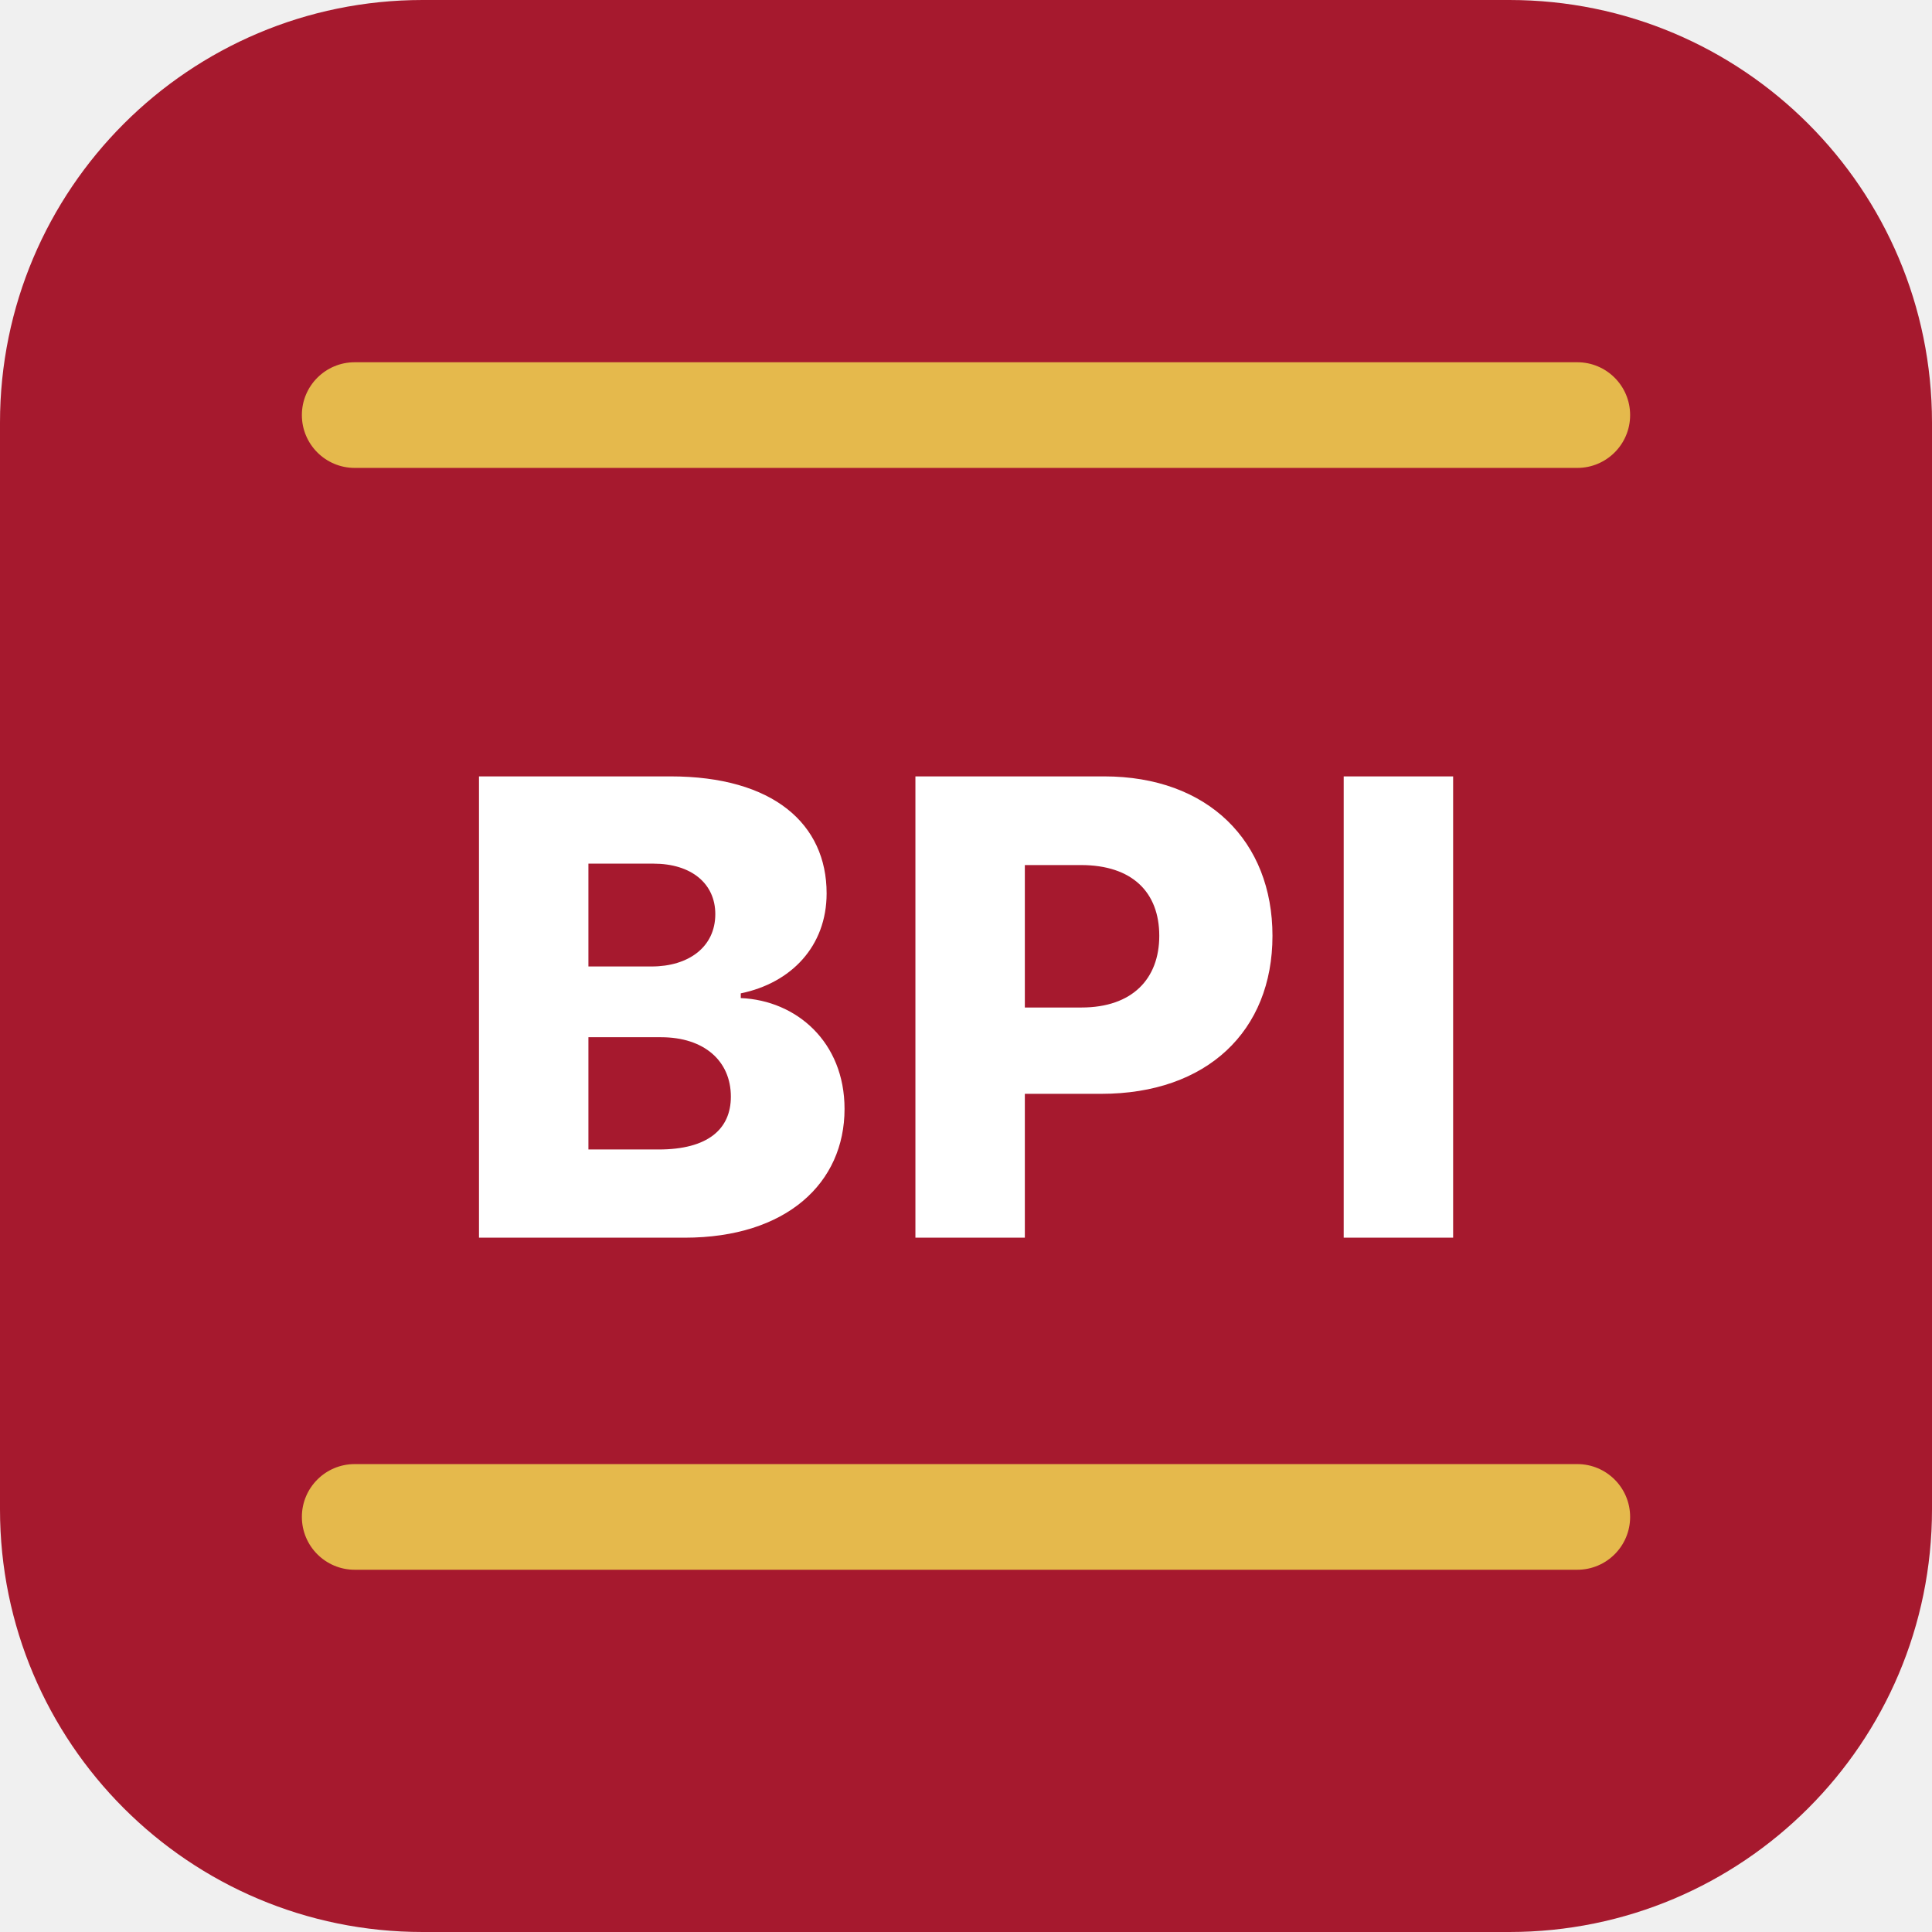
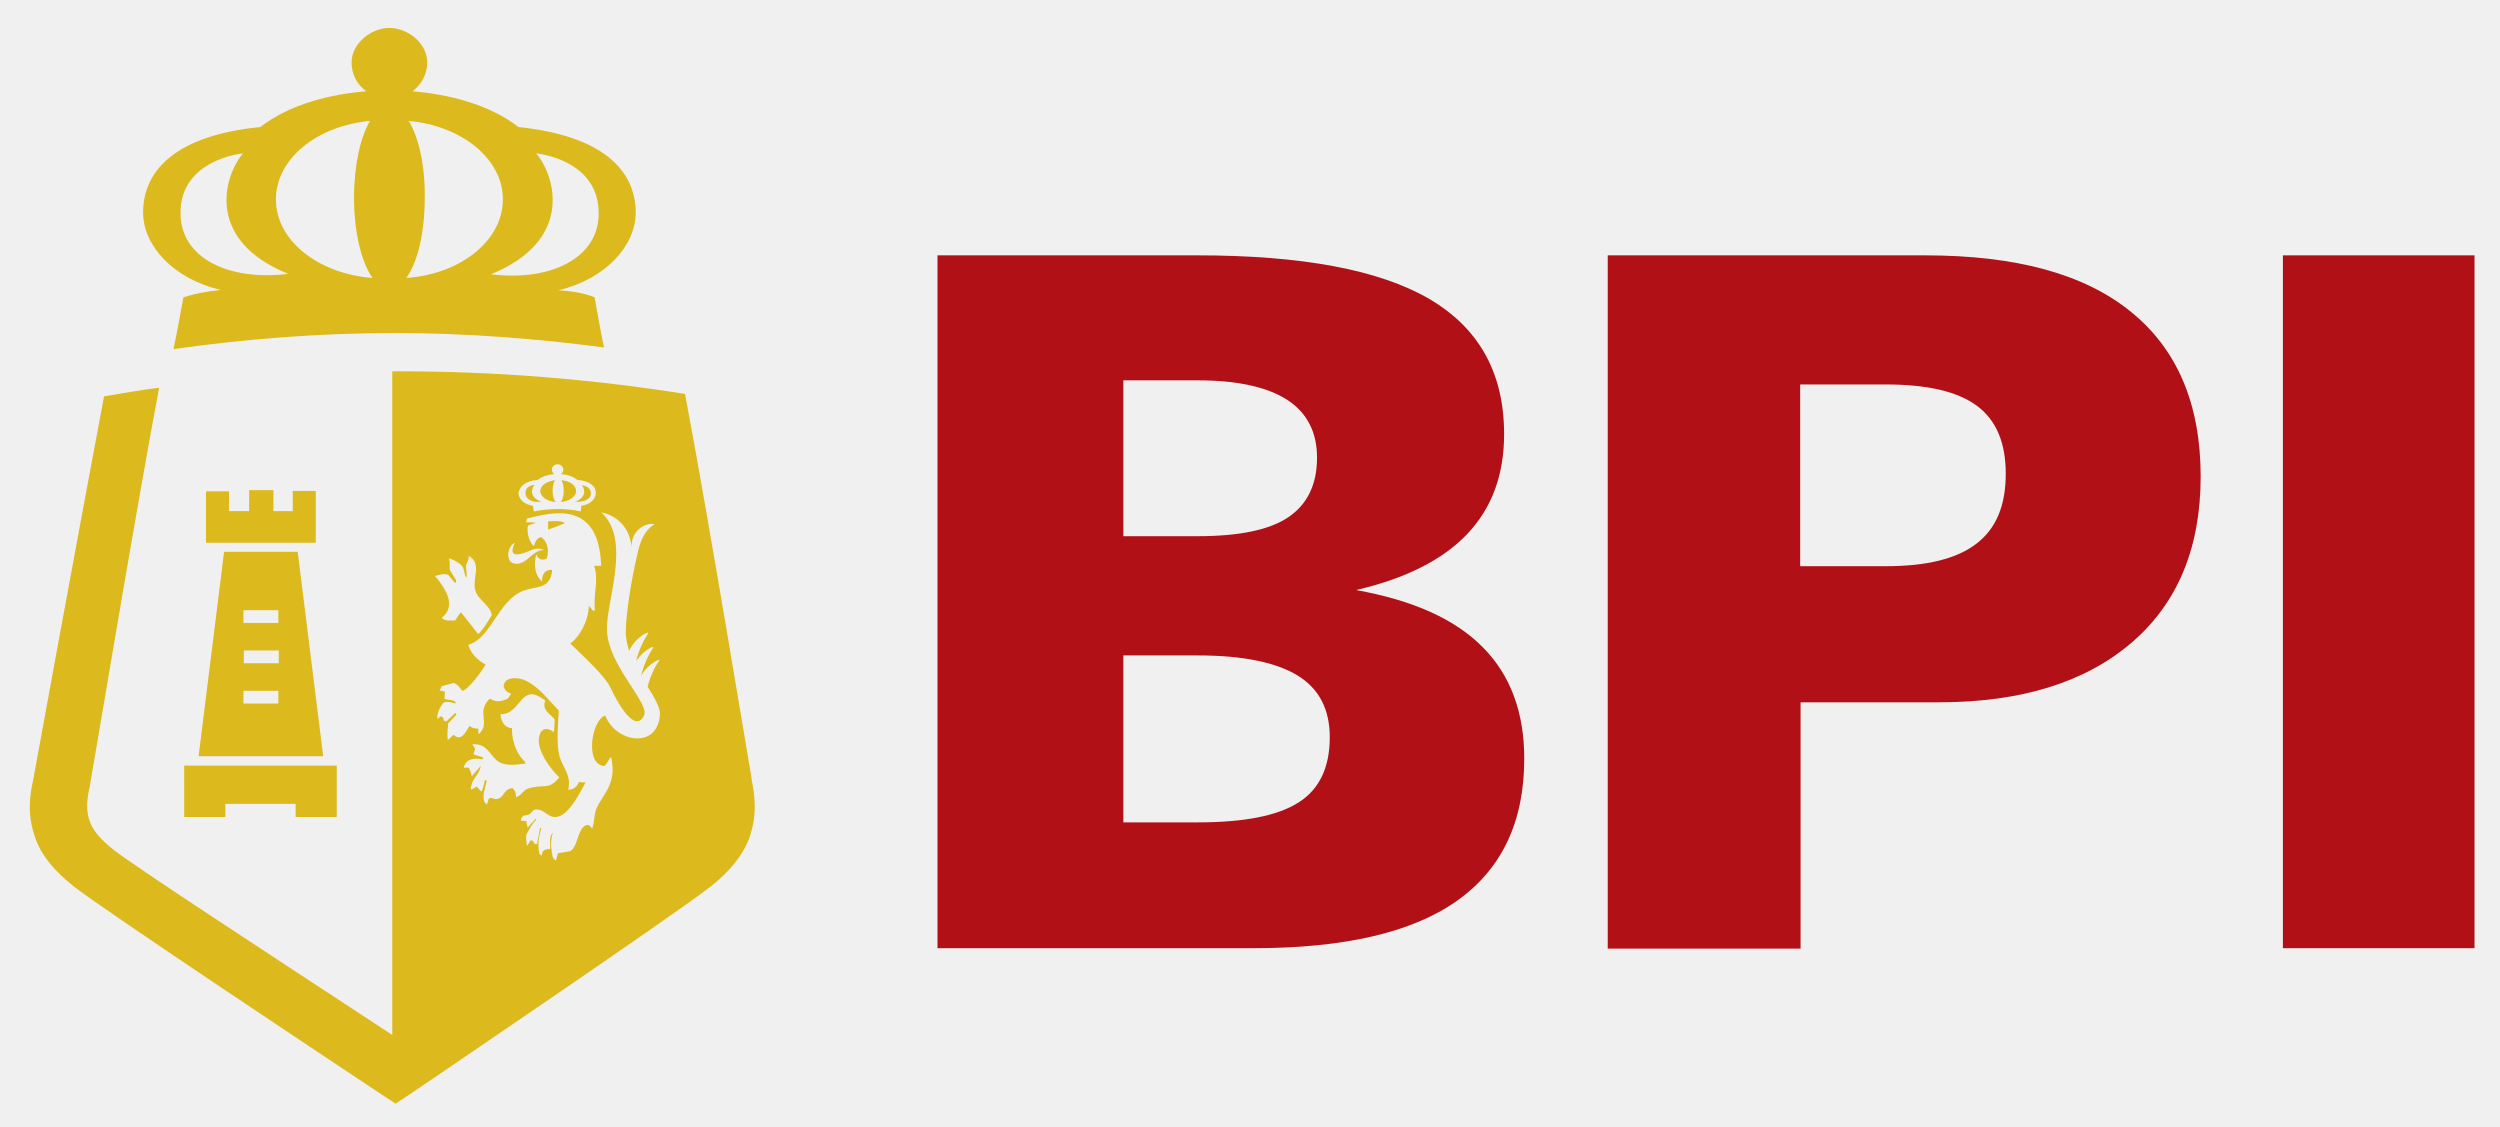
- <svg xmlns="http://www.w3.org/2000/svg" viewBox="0 0 64 64" fill="none">
-   <rect width="64" height="64" rx="14" fill="#A6192E" />
-   <rect x="10" y="12" width="44" height="3.5" rx="1.75" fill="#E5B94C" />
-   <text x="32" y="41" text-anchor="middle" font-family="Inter, Arial, sans-serif" font-weight="800" font-size="21" fill="#FFFFFF" letter-spacing="0.5">BPI</text>
-   <rect x="10" y="48.5" width="44" height="3.5" rx="1.75" fill="#E5B94C" />
+ <svg xmlns="http://www.w3.org/2000/svg" version="1.1" id="Layer_1" x="0px" y="0px" viewBox="92 168 608 274" style="enable-background:new 92 168 608 274;" xml:space="preserve">
+   <style type="text/css">
+ 	.st0{fill:#B11116;}
+ 	.st1{fill-rule:evenodd;clip-rule:evenodd;fill:#DCB91C;}
+ </style>
+   <g>
+     <path class="st0" d="M320,398.6V230.1h63.2c25.4,0,44.2,3.5,56.4,10.6c12.1,7.1,18.2,18,18.2,32.9c0,9.9-3,18-9,24.3   c-6,6.3-15,10.8-27,13.6c13.9,2.5,24.1,7.1,30.8,13.9c6.7,6.7,10.1,15.8,10.1,27.1c0,15.4-5.5,26.9-16.4,34.6   c-10.9,7.7-27.4,11.5-49.5,11.5H320z M365.2,298.4h18.1c10,0,17.4-1.5,22-4.6c4.6-3.1,7-7.9,7-14.5c0-6.2-2.4-10.9-7.3-14.1   c-4.9-3.1-12.1-4.7-21.7-4.7h-18.1V298.4z M365.2,368h18.1c11.3,0,19.5-1.6,24.6-4.9c5-3.2,7.5-8.5,7.5-15.8c0-6.8-2.6-11.8-7.8-15   c-5.2-3.2-13.3-4.9-24.3-4.9h-18.1V368z" />
+     <path class="st0" d="M483,398.6V230.1h77.2c22,0,38.7,4.5,50,13.7c11.3,9.1,17,22.5,17,40.1c0,17.3-5.6,30.8-16.8,40.4   c-11.2,9.6-26.8,14.5-46.8,14.5h-33.7v59.9H483z M529.8,305.7h20.8c10,0,17.3-1.8,22.1-5.5c4.8-3.7,7.1-9.3,7.1-17   c0-7.5-2.3-13-7-16.5c-4.7-3.5-12.1-5.2-22.2-5.2h-20.8V305.7z" />
+     <path class="st0" d="M647.2,398.6V230.1h46.6v168.5H647.2z" />
+     <g>
+       <g>
+         <path class="st1" d="M100.8,372.4c1.5,3.9,4.6,7.6,9.3,11.3c6.9,5.4,58.9,40,74.6,50.4l3.5,2.3l2.9-1.9     c2.7-1.8,65.9-44.7,73.6-50.8c4.7-3.7,7.7-7.4,9.3-11.3c2.4-6.3,1.5-11.2,0.8-14.8l0-0.2c-0.3-1.7-10.6-64-16.2-93.6     c-22.7-3.6-45.9-5.5-69.6-5.5c-0.5,0-1,0-1.6,0v161.4c-31.7-20.8-62.5-40.9-67.6-44.9c-3.1-2.4-5-4.6-5.8-6.6     c-1.3-3.2-0.8-6-0.2-8.8c0.4-1.9,11.5-68.7,16.9-97.1c-4.9,0.6-8.6,1.3-13.4,2.1c-5.6,29.7-16.9,91.3-17.2,93.1     C99.3,361.2,98.4,366.1,100.8,372.4z M142.1,287.5h5.6v3.2v1.6h4.9v-5.1h5.9v5.1h4.7v-4.9h5.6V300h-26.7V287.5z M146.5,302.2     h17.9l6.2,49.7h-30.3L146.5,302.2z M136.9,354.2h37v12.5h-10v-3.2h-17.1v3.2h-10V354.2z M151.3,329.3h8.5v-3.1h-8.5V329.3z      M159.7,316.4h-8.5v3.1h8.5V316.4z M151.2,339.1h8.5V336h-8.5V339.1z M145.7,238.5c-3.5,0.4-5.9,0.8-9.1,1.8     c-0.5,2.8-1.5,8.3-2.4,12.6c17.6-2.5,35.6-3.9,53.9-3.9c17.2,0,34.1,1.3,50.8,3.5c-0.9-4.2-1.8-9.4-2.3-12.2     c-2.2-0.9-5.1-1.5-8.8-1.7c11.7-2.8,18.8-11,18.8-18.9c0-10.4-8.2-18.7-28.5-20.8c-7.2-5.6-17.2-8-25.8-8.7     c2.1-1.5,3.6-4.1,3.6-7c0-4.7-4.7-8.4-9.2-8.4c-4.5,0-9.2,3.8-9.2,8.4c0,2.9,1.4,5.5,3.6,7c-8.7,0.7-18.6,3.1-25.8,8.7     c-20.2,2-28.5,10.3-28.5,20.8C126.8,227.6,134,235.8,145.7,238.5z M222.4,205.3c0,0,15.4,1.4,15.2,14.8     c-0.1,10.6-11.6,16.4-26.2,14.6C231.5,226.5,227.2,211,222.4,205.3z M191.4,197.4c12.9,1.2,22.9,9.2,22.9,19.1     c0,10-10.3,18.2-23.5,19.1c2.7-3.6,4.5-10.9,4.5-19.5C195.4,208.2,193.8,201.3,191.4,197.4z M182,197.4     c-2.3,3.8-3.9,10.7-3.9,18.7c0,8.6,1.9,15.9,4.5,19.5c-13.2-1-23.5-9.1-23.5-19.1C159.1,206.6,169.1,198.6,182,197.4z      M151.1,205.3c-4.8,5.7-9.1,21.2,11,29.3c-14.6,1.8-26.1-3.9-26.2-14.6C135.7,206.7,151.1,205.3,151.1,205.3z M227.2,377.3     c0.2-0.6,0.3-1.2,0.5-1.8c1-0.2,2-0.3,3-0.5c1.9-1.2,1.7-5.1,3.6-6.2c0.9-0.5,1.3,0.2,1.7,0.7c0.6-1.3,0.4-3.2,1-4.7     c1.6-3.8,5-5.9,3.7-12.4c-0.1-0.1-0.2-0.2-0.2-0.3c-0.6,0.9-0.8,1.5-1.5,2.2c-4.9-0.3-3.1-11.3,0.2-12.3     c2.4,6.5,12.7,8.4,13.3-0.2c0.1-1.7-1.3-4.1-3-6.8c0.7-2.7,1.8-4.9,2.8-6.3c0.6-0.8-2.8,0.7-4.4,3.7c0.7-2.9,1.9-5.3,2.9-6.8     c0.6-0.8-2.4,0.5-4.1,3.2c0.7-2.9,1.9-5.2,2.9-6.7c0.6-0.9-3.1,0.8-4.6,4.2c-0.5-1.7-0.9-3.4-0.8-5.1c0.1-4.1,1.3-12.2,2.9-18.8     c0.4-1.9,1.4-5.4,4.1-6.9c-2.1-0.5-5.7,1.4-5.6,5.5c-0.6-6-5.1-8-7.4-8.4c7.4,6.5,1.3,21.4,1.4,28.4c0.1,8.8,10.6,18,9,21.1     c-2.4,4.6-6.9-4.2-8.2-7c-1.4-2.8-6.2-7.2-9.7-10.6c2.1-1.5,4.4-5.2,4.5-9.2c0.3,0.4,0.7,0.8,1,1.2c0.1,0,0.3,0,0.5,0     c-0.5-3.7,1-7.5-0.2-10.9c0.6,0,1.1,0,1.7,0c-0.5-16.3-12.3-12.9-18-11.5c-0.1,0.3-0.2,0.6-0.3,0.9c0.8,0,1.5,0.1,2.3,0.1     c0,0.1,0,0.1,0,0.1c-0.6,0.2-1.2,0.4-1.8,0.6c-0.3,1.1,0,3.7,1.4,5c0.5-1.2,0.6-1.7,1.7-2.2c1.4,0.7,2.3,3.1,1.4,5.3     c-1,0.4-2,0.2-2.4-1c0,0-0.1,0-0.1,0c-0.6,2.4-0.4,4.9,1.4,6.5c0.1-2,0.8-2.9,2.5-2.8c-0.5,4.9-3.8,3.8-7.1,5.1     c-6.1,2.4-7.8,11.6-13.3,13.1c0.5,2.2,2.6,4,4.2,4.8c-0.8,1.5-4.2,6.2-5.7,6.4c-0.6-0.8-1.1-1.6-2.1-1.9c-1,0.3-1.9,0.5-2.9,0.8     c-0.1,0.3-0.3,0.7-0.5,1c0.4,0.1,0.8,0.2,1.3,0.3c0,0.6-0.1,1.2-0.1,1.8c0.8,0.2,1.9,0.2,2.6,0.6c0,0.2,0.1,0.3,0.1,0.5     c-0.9-0.2-1.8-0.6-2.8-0.3c-0.6,0.4-1.9,2.8-1.6,3.8c0,0.1,0,0.2,0,0.3c0.3-0.3,0.5-0.5,0.8-0.7c0.6,0.2,0.6,0.3,0.7,1     c0.2,0.1,0.4,0.2,0.6,0.3c0.7-0.7,1.5-1.4,2.2-2.1c0,0,0.1,0,0.1,0c0.1,0.1,0.1,0.3,0.2,0.4c-0.7,0.7-1.3,1.4-2,2.1     c-0.1,1.2-0.3,2.5-0.1,4.1c0.5-0.4,0.9-0.9,1.4-1.3c1.8,1.7,2.9-0.5,3.9-2.2c0.6,0.6,1.3,0.7,2.1,0.7c0,0.4,0.1,0.9,0.1,1.3     c0,0,0.1,0,0.1,0c2.9-2.8-0.8-5.2,2.6-8.6c1.6,1,2.8,0.7,4.4,0c0.3-0.4,0.5-0.8,0.8-1.2c-0.9-0.3-1.4-0.7-1.8-1.6     c0-0.6,0-0.7,0.2-1c0.7-1.5,3.2-1.3,4.6-0.8c3.7,1.5,5.9,4.8,8.6,7.5c-0.2,3.4-0.6,7.8,0.1,10.9c0.8,3.1,3,4.5,2.2,8.4     c1.4-0.1,2.1-0.8,2.6-1.9c0.5,0,1.1,0.1,1.6,0.1c-1.4,2.6-3.9,7.6-6.7,8.3c-2.5,0.7-3.5-2.4-5.9-1.6c-0.3,0.3-0.7,0.7-1,1     c-1.1,0.6-1.4-0.2-2.1,1.2c0,0.1,0,0.3,0,0.4c0.4,0,0.8,0.1,1.3,0.1c0.1,0.5,0.2,1.1,0.3,1.6c0.7-0.7,1.3-1.5,2-2.2     c0,0.1,0.1,0.2,0.1,0.3c-1,0.9-1.7,2.3-2.4,3.6c-0.1,0.9,0,1.6,0.1,2.5c0.1,0.1,0.1,0.1,0.2,0.1c0.2-0.4,0.5-0.8,0.7-1.2     c0.2,0,0.3,0,0.5,0c0.2,0.3,0.4,0.6,0.6,0.9c0.2,0,0.3,0,0.5,0c0.2-1.2,0.5-2.5,0.7-3.7c0.1-0.1,0.2-0.2,0.3-0.3     c0,0.1,0.1,0.1,0.1,0.1c-0.7,2-1,4.1-0.5,6.3c0.1,0.1,0.3,0.3,0.5,0.4c0.1-0.3,0.2-0.7,0.3-1c0.5-0.5,0.8-0.6,1.8-0.6     c0.1-1.6-0.4-3,0.7-4c-0.7,1.6-0.5,4-0.1,5.9C226.7,376.9,226.9,377.1,227.2,377.3 M225.3,296.8c0-0.7,0-1.3,0-2     c1.4-0.1,3.2-0.2,4.1,0.4C228.1,295.8,226.7,296.3,225.3,296.8z M228,357.1c0,0,0-0.1,0-0.1c-1.4-1.1-6.2-7-4.7-10.4     c0.6-1.9,2.4-1.4,3.4-0.5c0.1-1,0.2-2.1,0.2-3.1c-0.9-1.4-3.2-2.1-2.3-4.6c-6.1-4.9-5.7,3.4-10.9,3.3c0.2,1.9,1.1,3.3,2.8,3.4     c0,3.9,1.5,6.6,3.2,8.2c0,0.1,0.1,0.3,0.1,0.4c-2.3,0.3-5.2,0.7-6.9-0.7c-2-1.7-2.5-4.2-6-4c0,0.1,0,0.1,0,0.1     c0.2,0.3,0.4,0.6,0.6,0.9c0.1,0.5-0.2,0.7-0.3,1.3c0,0,0,0.1,0,0.2c0.7,0.2,1.3,0.4,2,0.6c0.1,0,0.1,0,0.2,0c0,0.2,0,0.4,0,0.6     c-1.9-0.4-3.9-0.3-4.6,1.8c0,0.1,0,0.1,0,0.2c0.4,0,0.8,0,1.2,0c0.3,0.6,0.6,1.1,0.7,2.1c0.7-0.8,1.4-1.6,2.1-2.4     c0,0,0.1,0,0.1,0c-0.4,2.2-2.2,2.8-2.4,5.5c0,0.1,0,0.1,0,0.1c0.4,0,0.9-0.4,1.4-0.7c0.4,0.4,0.8,0.8,1.1,1.2     c0.5-0.5,0.7-1.8,0.9-2.7c0.2,0,0.3,0,0.5,0c-0.3,1.6-1.2,3.6-0.6,5.2c0.2,0.2,0.4,0.5,0.6,0.7c0.2-0.5,0.3-1,0.5-1.5     c0.7-0.5,1.2,0.5,2.4,0c1.4-0.6,1.4-2.5,3.4-2.5c0.5,0.6,0.8,0.9,0.8,2.2c1.3-0.4,1.7-1.7,2.9-2.1     C224.3,358.5,225.2,360.4,228,357.1z M217.9,305.1c2.6-0.3,3.5-3.2,6.2-3.3c0-0.1,0-0.1,0-0.2c-0.7-0.1-1.2-0.3-2-0.1     c-1.3,0.3-7.3,3.6-4.9-1.5C215.3,300.8,214.6,305.4,217.9,305.1z M199.5,318.2c0,0.1,0,0.1,0,0.1c0.6,0.8,2.1,0.6,3.2,0.6     c0.4-0.6,0.8-1.3,1.3-1.9c0.1,0,0.2,0,0.2,0c1.3,1.7,2.7,3.4,4,5.1c0.1,0,0.2,0,0.2,0c1.3-1.2,2.2-2.9,3.2-4.5     c-0.4-2.5-3.3-3.6-4-6c-0.9-2.7,1.8-6.5-1.6-8.4c0,1.4-0.6,1.7-0.7,2.5c0.1,0.8,0.2,1.6,0.2,2.4c0,0.1,0,0.2,0,0.3     c0,0-0.1,0-0.1,0c-0.5-0.6-0.4-1.5-0.8-2.4c-0.4-0.9-2.5-2-3.4-2.2c0,0.1,0,0.1,0,0.2c0.3,1,0.1,1.8,0.2,2.6     c0.5,0.8,1,1.7,1.5,2.5c0,0.2,0,0.4,0,0.6c-0.1,0-0.2,0-0.3,0c-0.5-0.6-1.1-1.3-1.6-1.9c-0.8-0.4-2.4,0-3.2,0.3     c0.3,0.4,0.7,0.8,1,1.2C199.6,310.6,203.4,315,199.5,318.2z M222.8,284.7c1.1-0.9,2.7-1.3,4-1.4c-0.3-0.2-0.6-0.6-0.6-1.1     c0-0.7,0.7-1.3,1.4-1.3c0.7,0,1.4,0.6,1.4,1.3c0,0.5-0.2,0.9-0.6,1.1c1.4,0.1,2.9,0.5,4,1.4c3.2,0.3,4.5,1.6,4.5,3.2     c0,1.4-1.3,2.8-3.5,3.1c-0.1,0.5-0.1,1.1-0.2,1.4c-1.3-0.4-3.7-0.6-5.7-0.6c-1.9,0-4.6,0.3-5.7,0.6c0-0.3-0.1-0.9-0.2-1.4     c-2.2-0.3-3.5-1.7-3.5-3.1C218.4,286.3,219.6,285,222.8,284.7z M235.7,288c0-1.8-2.2-2-2.2-2c0.7,0.8,1.3,2.9-1.6,4     C234,290.2,235.7,289.4,235.7,288z M232.1,287.4c0-1.4-1.6-2.5-3.6-2.6c0.4,0.5,0.6,1.5,0.6,2.6c0,1.2-0.3,2.2-0.7,2.7     C230.4,289.9,232.1,288.8,232.1,287.4z M227.1,290.1c-0.4-0.5-0.7-1.5-0.7-2.7c0-1.1,0.2-2.1,0.6-2.6c-2,0.2-3.6,1.3-3.6,2.6     C223.4,288.8,225,289.9,227.1,290.1z M223.6,290c-3-1.1-2.3-3.3-1.6-4.1c0,0-2.3,0.2-2.2,2C219.8,289.5,221.5,290.3,223.6,290z" />
+       </g>
+     </g>
+   </g>
</svg>
